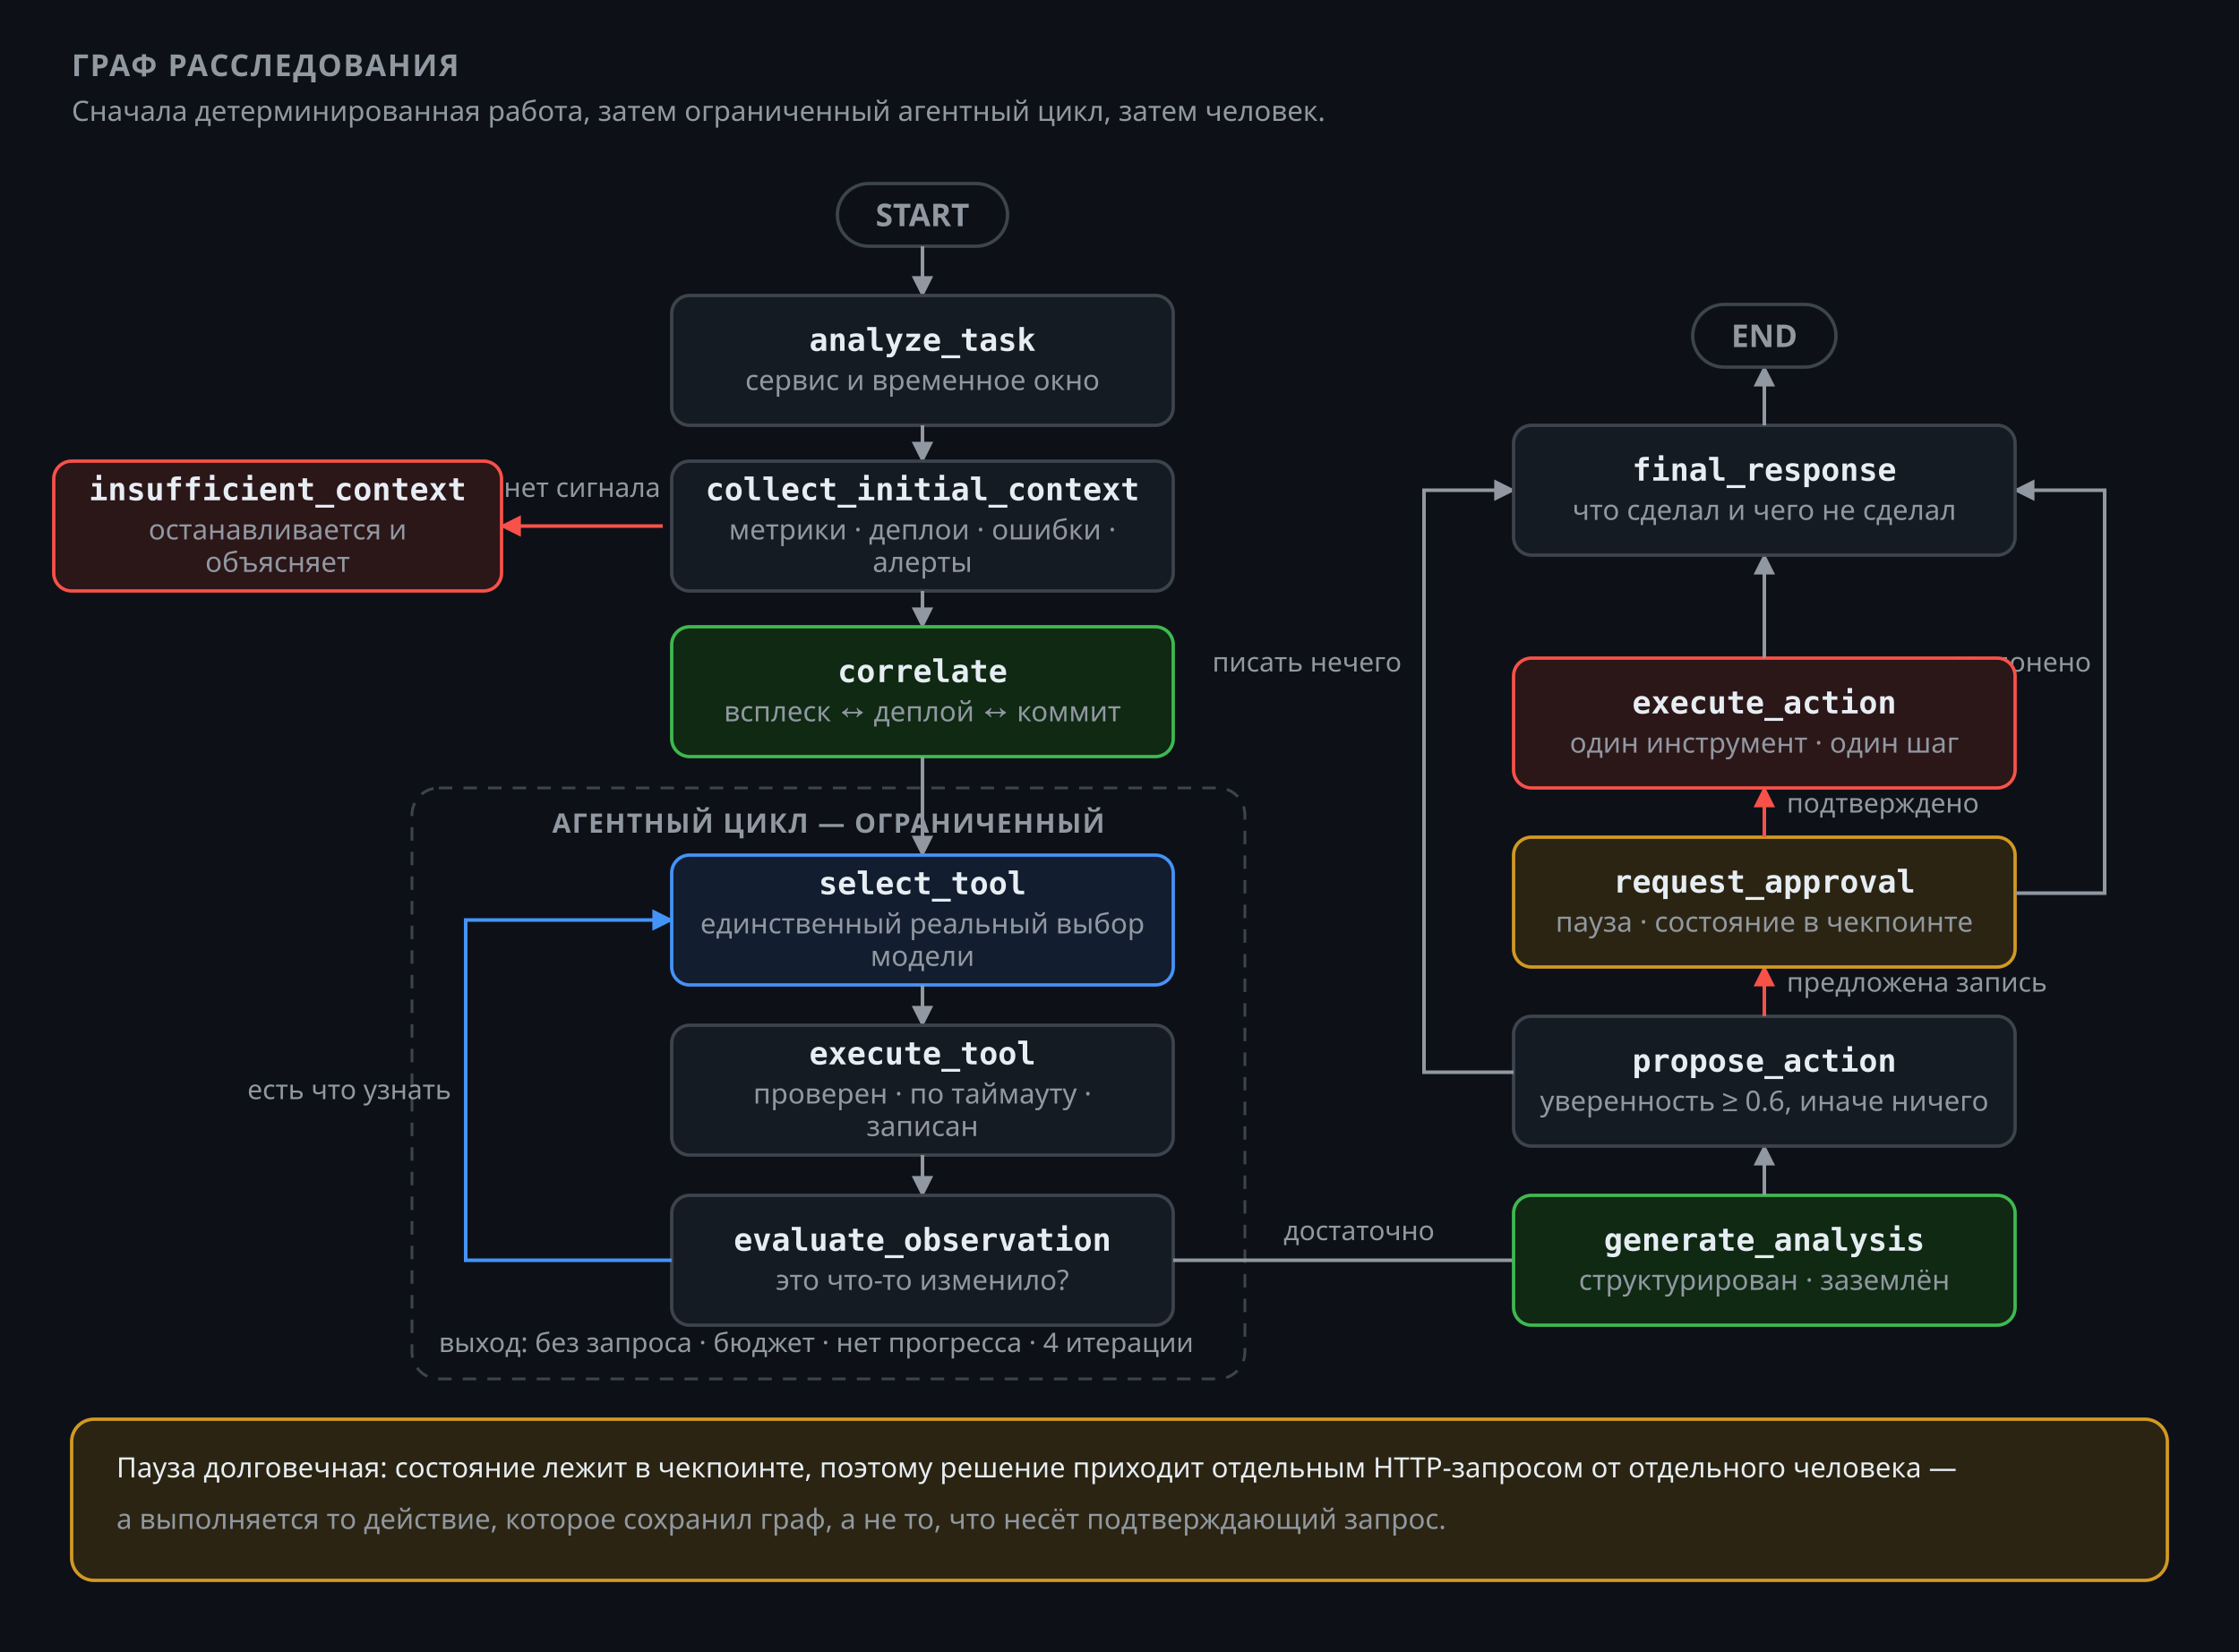
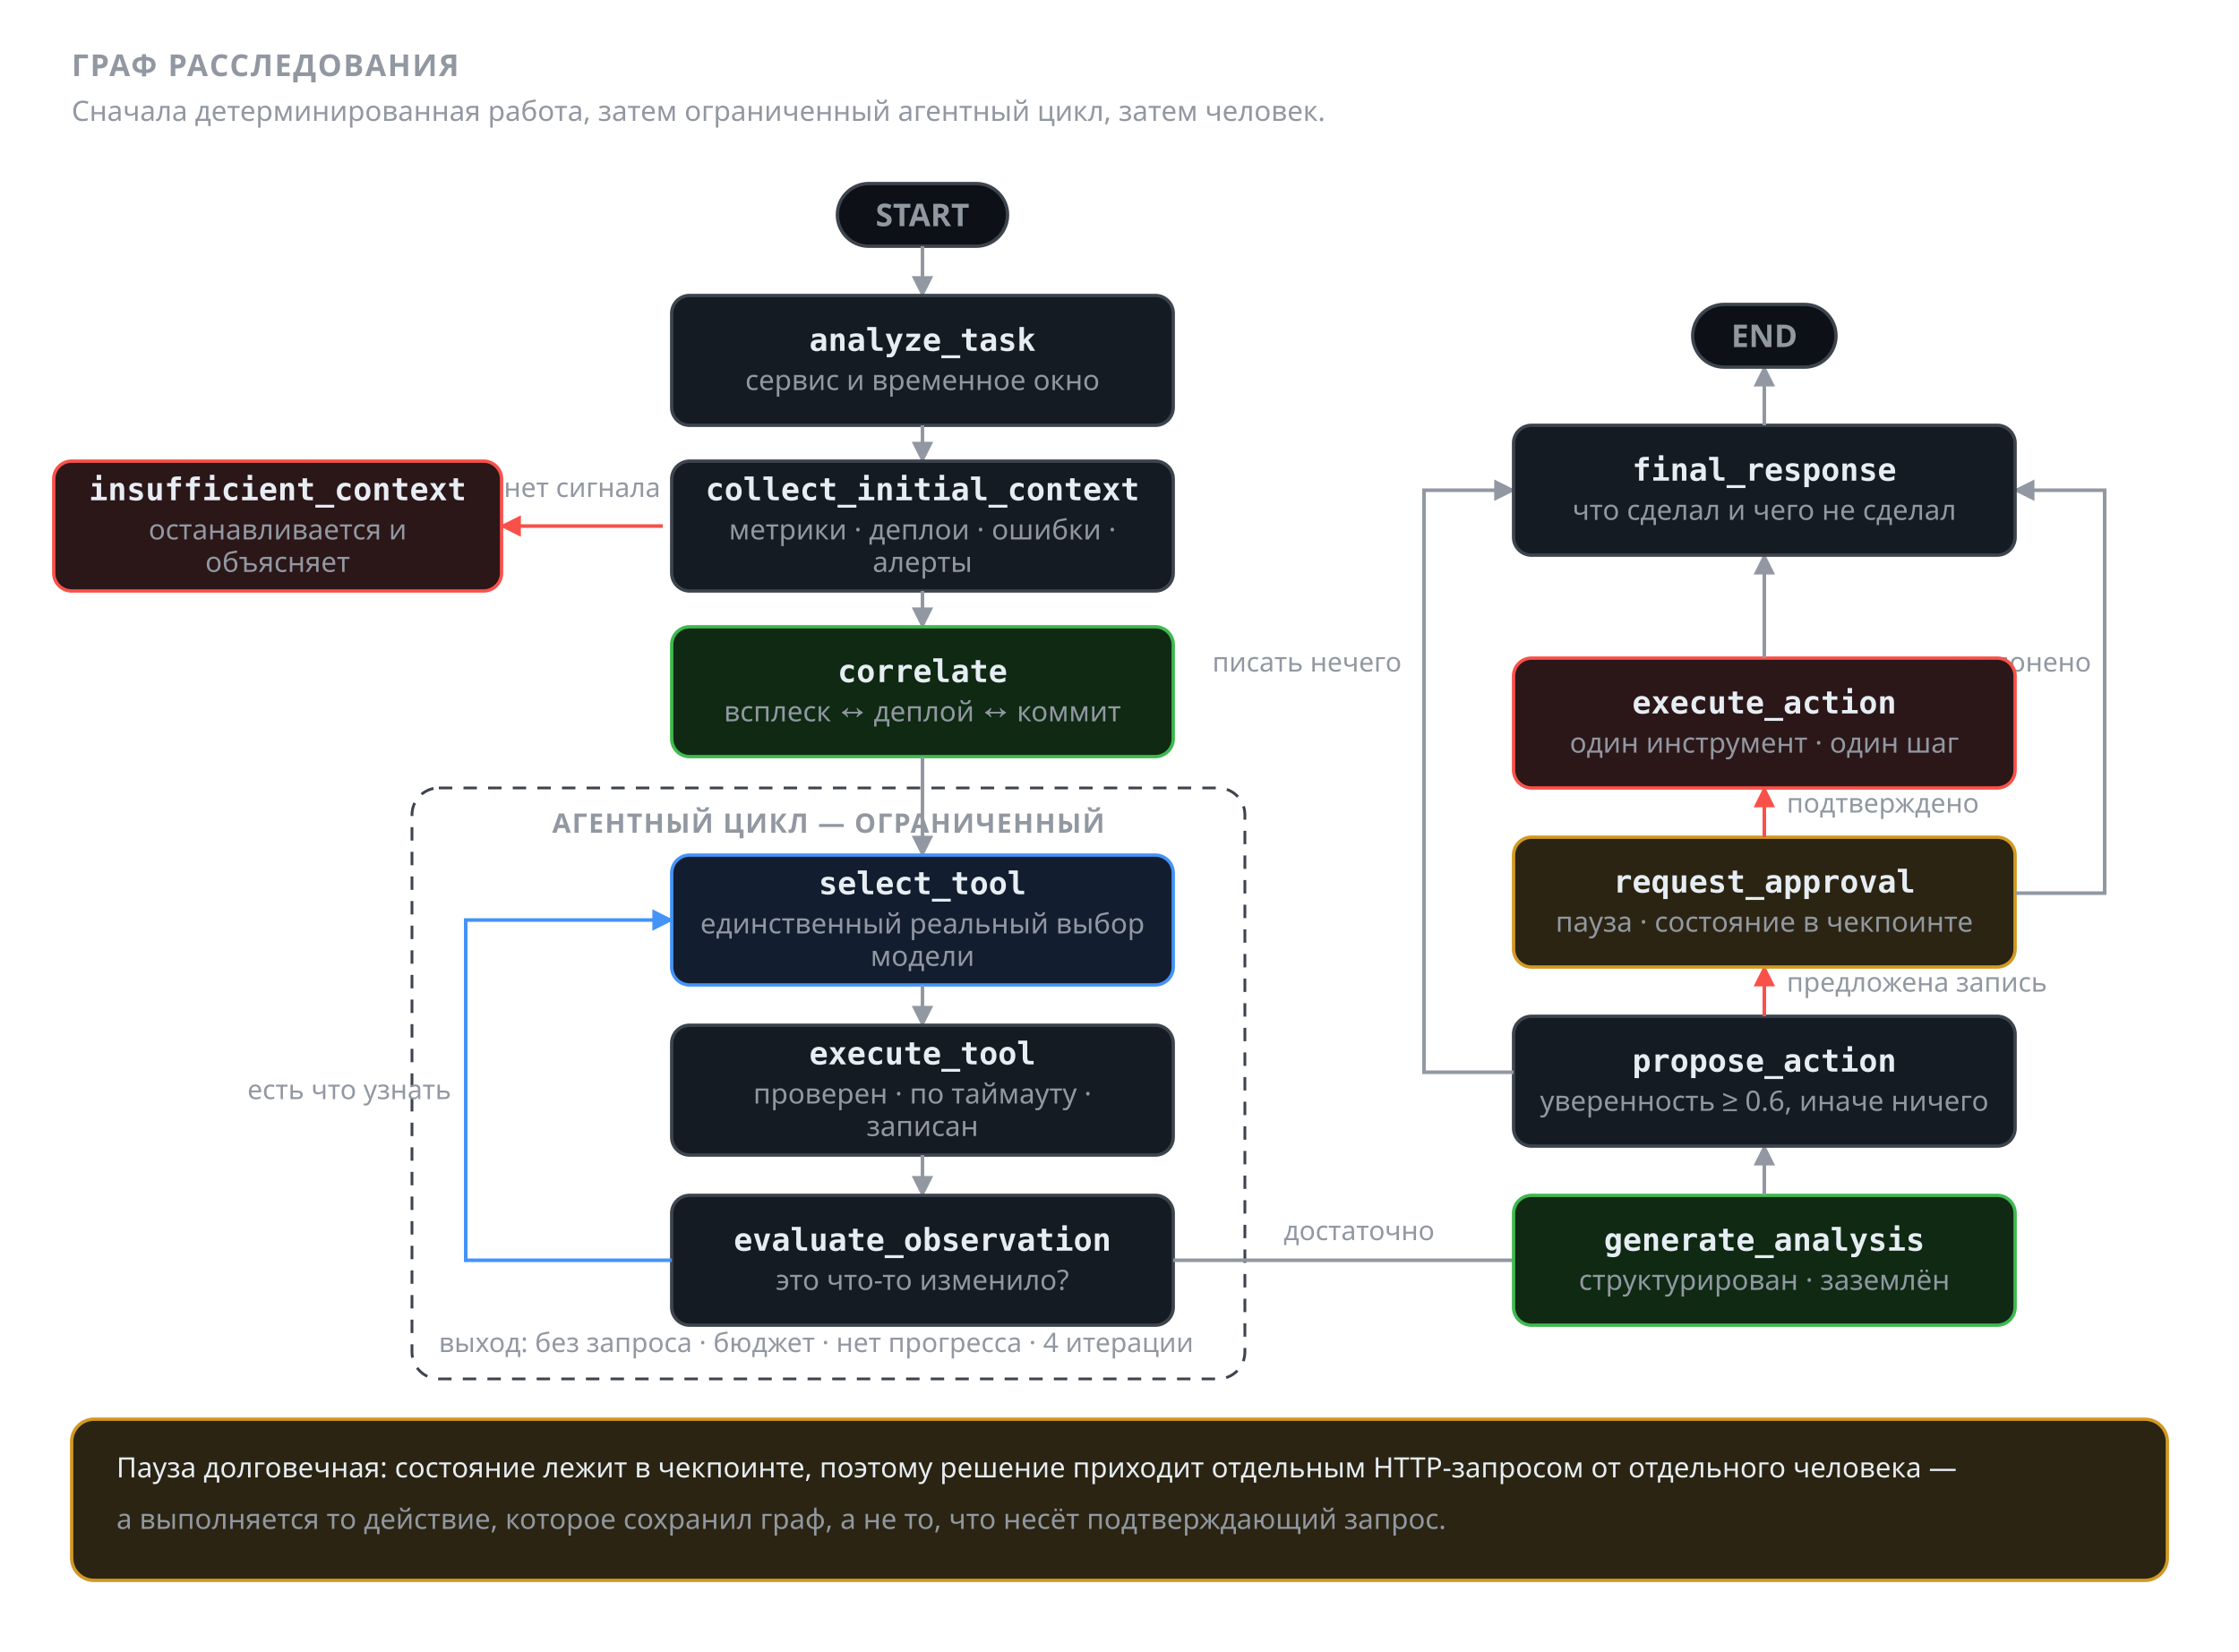
<svg xmlns="http://www.w3.org/2000/svg" viewBox="0 0 1000 738" width="1000" height="738" role="img" aria-labelledby="title desc" font-family="-apple-system, BlinkMacSystemFont, 'Segoe UI', 'Noto Sans', Helvetica, Arial, sans-serif">
  <defs>
    <marker id="arrow" viewBox="0 0 10 10" refX="9" refY="5" markerWidth="6" markerHeight="6" orient="auto-start-reverse">
      <path d="M 0 0 L 10 5 L 0 10 z" fill="#9198a1" />
    </marker>
    <marker id="arrow-accent" viewBox="0 0 10 10" refX="9" refY="5" markerWidth="6" markerHeight="6" orient="auto-start-reverse">
      <path d="M 0 0 L 10 5 L 0 10 z" fill="#4493f8" />
    </marker>
    <marker id="arrow-danger" viewBox="0 0 10 10" refX="9" refY="5" markerWidth="6" markerHeight="6" orient="auto-start-reverse">
      <path d="M 0 0 L 10 5 L 0 10 z" fill="#f85149" />
    </marker>
  </defs>
-   <rect width="1000" height="738" fill="#0d1117" />
  <text x="32" y="34" font-size="13.5" font-weight="700" letter-spacing="0.7" fill="#9198a1">ГРАФ РАССЛЕДОВАНИЯ</text>
  <text x="32" y="54" text-anchor="start" font-size="12.5" fill="#9198a1">Сначала детерминированная работа, затем ограниченный агентный цикл, затем человек.</text>
  <rect x="374.0" y="82" width="76" height="28" rx="14" fill="#0d1117" stroke="#3d444d" stroke-width="1.5" />
  <text x="412.0" y="101.04" text-anchor="middle" font-size="14" font-weight="600" fill="#9198a1">START</text>
  <path d="M 412.0 110 L 412.0 132" fill="none" stroke="#9198a1" stroke-width="1.6" marker-end="url(#arrow)" />
  <rect x="300" y="132" width="224" height="58" rx="8" fill="#151b23" stroke="#3d444d" stroke-width="1.5" />
  <text x="412.0" y="156.73" text-anchor="middle" font-size="14" font-weight="600" fill="#e6edf3" font-family="ui-monospace, SFMono-Regular, 'SF Mono', Menlo, Consolas, monospace">analyze_task</text>
  <text x="412.0" y="174.23" text-anchor="middle" font-size="12.5" fill="#9198a1">сервис и временное окно</text>
  <path d="M 412.0 190 L 412.0 206" fill="none" stroke="#9198a1" stroke-width="1.6" marker-end="url(#arrow)" />
  <rect x="300" y="206" width="224" height="58" rx="8" fill="#151b23" stroke="#3d444d" stroke-width="1.5" />
  <text x="412.0" y="223.48" text-anchor="middle" font-size="14" font-weight="600" fill="#e6edf3" font-family="ui-monospace, SFMono-Regular, 'SF Mono', Menlo, Consolas, monospace">collect_initial_context</text>
  <text x="412.0" y="240.98" text-anchor="middle" font-size="12.5" fill="#9198a1">метрики · деплои · ошибки ·</text>
  <text x="412.0" y="255.48" text-anchor="middle" font-size="12.5" fill="#9198a1">алерты</text>
  <path d="M 296 235 L 224 235" fill="none" stroke="#f85149" stroke-width="1.6" marker-end="url(#arrow-danger)" />
  <text x="260" y="222" text-anchor="middle" font-size="12" fill="#9198a1">нет сигнала</text>
  <rect x="24" y="206" width="200" height="58" rx="8" fill="#2b1618" stroke="#f85149" stroke-width="1.5" />
  <text x="124.0" y="223.48" text-anchor="middle" font-size="14" font-weight="600" fill="#e6edf3" font-family="ui-monospace, SFMono-Regular, 'SF Mono', Menlo, Consolas, monospace">insufficient_context</text>
  <text x="124.0" y="240.98" text-anchor="middle" font-size="12.5" fill="#9198a1">останавливается и</text>
  <text x="124.0" y="255.48" text-anchor="middle" font-size="12.5" fill="#9198a1">объясняет</text>
  <path d="M 412.0 264 L 412.0 280" fill="none" stroke="#9198a1" stroke-width="1.6" marker-end="url(#arrow)" />
  <rect x="300" y="280" width="224" height="58" rx="8" fill="#0f2913" stroke="#3fb950" stroke-width="1.5" />
  <text x="412.0" y="304.73" text-anchor="middle" font-size="14" font-weight="600" fill="#e6edf3" font-family="ui-monospace, SFMono-Regular, 'SF Mono', Menlo, Consolas, monospace">correlate</text>
  <text x="412.0" y="322.23" text-anchor="middle" font-size="12.5" fill="#9198a1">всплеск ↔ деплой ↔ коммит</text>
  <path d="M 412.0 338 L 412.0 382" fill="none" stroke="#9198a1" stroke-width="1.6" marker-end="url(#arrow)" />
  <rect x="184" y="352" width="372" height="264" rx="12" fill="none" stroke="#3d444d" stroke-width="1.25" stroke-dasharray="6 5" />
  <text x="370.0" y="372" text-anchor="middle" font-size="12" font-weight="600" letter-spacing="0.6" fill="#9198a1">АГЕНТНЫЙ ЦИКЛ — ОГРАНИЧЕННЫЙ</text>
  <rect x="300" y="382" width="224" height="58" rx="8" fill="#121d2f" stroke="#4493f8" stroke-width="1.5" />
  <text x="412.0" y="399.48" text-anchor="middle" font-size="14" font-weight="600" fill="#e6edf3" font-family="ui-monospace, SFMono-Regular, 'SF Mono', Menlo, Consolas, monospace">select_tool</text>
  <text x="412.0" y="416.98" text-anchor="middle" font-size="12.5" fill="#9198a1">единственный реальный выбор</text>
  <text x="412.0" y="431.48" text-anchor="middle" font-size="12.5" fill="#9198a1">модели</text>
  <path d="M 412.0 440 L 412.0 458" fill="none" stroke="#9198a1" stroke-width="1.6" marker-end="url(#arrow)" />
  <rect x="300" y="458" width="224" height="58" rx="8" fill="#151b23" stroke="#3d444d" stroke-width="1.5" />
  <text x="412.0" y="475.48" text-anchor="middle" font-size="14" font-weight="600" fill="#e6edf3" font-family="ui-monospace, SFMono-Regular, 'SF Mono', Menlo, Consolas, monospace">execute_tool</text>
  <text x="412.0" y="492.98" text-anchor="middle" font-size="12.5" fill="#9198a1">проверен · по таймауту ·</text>
  <text x="412.0" y="507.48" text-anchor="middle" font-size="12.5" fill="#9198a1">записан</text>
  <path d="M 412.0 516 L 412.0 534" fill="none" stroke="#9198a1" stroke-width="1.6" marker-end="url(#arrow)" />
  <rect x="300" y="534" width="224" height="58" rx="8" fill="#151b23" stroke="#3d444d" stroke-width="1.5" />
  <text x="412.0" y="558.73" text-anchor="middle" font-size="14" font-weight="600" fill="#e6edf3" font-family="ui-monospace, SFMono-Regular, 'SF Mono', Menlo, Consolas, monospace">evaluate_observation</text>
  <text x="412.0" y="576.23" text-anchor="middle" font-size="12.5" fill="#9198a1">это что-то изменило?</text>
  <path d="M 300 563 L 208 563 L 208 411 L 300 411" fill="none" stroke="#4493f8" stroke-width="1.6" marker-end="url(#arrow-accent)" />
  <text x="156.0" y="491.0" text-anchor="middle" font-size="12" fill="#9198a1">есть что узнать</text>
  <text x="196" y="604" text-anchor="start" font-size="12" fill="#9198a1">выход: без запроса · бюджет · нет прогресса · 4 итерации</text>
  <path d="M 524 563 L 690 563" fill="none" stroke="#9198a1" stroke-width="1.6" marker-end="url(#arrow)" />
  <text x="607.0" y="554.0" text-anchor="middle" font-size="12" fill="#9198a1">достаточно</text>
  <rect x="676" y="534" width="224" height="58" rx="8" fill="#0f2913" stroke="#3fb950" stroke-width="1.5" />
  <text x="788.0" y="558.73" text-anchor="middle" font-size="14" font-weight="600" fill="#e6edf3" font-family="ui-monospace, SFMono-Regular, 'SF Mono', Menlo, Consolas, monospace">generate_analysis</text>
  <text x="788.0" y="576.23" text-anchor="middle" font-size="12.5" fill="#9198a1">структурирован · заземлён</text>
  <path d="M 788.0 534 L 788.0 512" fill="none" stroke="#9198a1" stroke-width="1.6" marker-end="url(#arrow)" />
  <rect x="676" y="454" width="224" height="58" rx="8" fill="#151b23" stroke="#3d444d" stroke-width="1.5" />
  <text x="788.0" y="478.73" text-anchor="middle" font-size="14" font-weight="600" fill="#e6edf3" font-family="ui-monospace, SFMono-Regular, 'SF Mono', Menlo, Consolas, monospace">propose_action</text>
  <text x="788.0" y="496.23" text-anchor="middle" font-size="12.5" fill="#9198a1">уверенность ≥ 0.6, иначе ничего</text>
  <path d="M 788.0 454 L 788.0 432" fill="none" stroke="#f85149" stroke-width="1.6" marker-end="url(#arrow-danger)" />
  <text x="798.0" y="443" text-anchor="start" font-size="12" fill="#9198a1">предложена запись</text>
  <path d="M 676 479 L 636 479 L 636 219 L 676 219" fill="none" stroke="#9198a1" stroke-width="1.6" marker-end="url(#arrow)" />
  <text x="626" y="300" text-anchor="end" font-size="12" fill="#9198a1">писать нечего</text>
  <rect x="676" y="374" width="224" height="58" rx="8" fill="#2b2412" stroke="#d29922" stroke-width="1.5" />
  <text x="788.0" y="398.73" text-anchor="middle" font-size="14" font-weight="600" fill="#e6edf3" font-family="ui-monospace, SFMono-Regular, 'SF Mono', Menlo, Consolas, monospace">request_approval</text>
  <text x="788.0" y="416.23" text-anchor="middle" font-size="12.5" fill="#9198a1">пауза · состояние в чекпоинте</text>
  <path d="M 788.0 374 L 788.0 352" fill="none" stroke="#f85149" stroke-width="1.6" marker-end="url(#arrow-danger)" />
  <text x="798.0" y="363" text-anchor="start" font-size="12" fill="#9198a1">подтверждено</text>
  <path d="M 900 399 L 940 399 L 940 219 L 900 219" fill="none" stroke="#9198a1" stroke-width="1.6" marker-end="url(#arrow)" />
  <text x="934" y="300" text-anchor="end" font-size="12" fill="#9198a1">отклонено</text>
  <rect x="676" y="294" width="224" height="58" rx="8" fill="#2b1618" stroke="#f85149" stroke-width="1.5" />
  <text x="788.0" y="318.73" text-anchor="middle" font-size="14" font-weight="600" fill="#e6edf3" font-family="ui-monospace, SFMono-Regular, 'SF Mono', Menlo, Consolas, monospace">execute_action</text>
  <text x="788.0" y="336.23" text-anchor="middle" font-size="12.5" fill="#9198a1">один инструмент · один шаг</text>
  <path d="M 788.0 294 L 788.0 248" fill="none" stroke="#9198a1" stroke-width="1.6" marker-end="url(#arrow)" />
  <rect x="676" y="190" width="224" height="58" rx="8" fill="#151b23" stroke="#3d444d" stroke-width="1.5" />
  <text x="788.0" y="214.73" text-anchor="middle" font-size="14" font-weight="600" fill="#e6edf3" font-family="ui-monospace, SFMono-Regular, 'SF Mono', Menlo, Consolas, monospace">final_response</text>
  <text x="788.0" y="232.23" text-anchor="middle" font-size="12.5" fill="#9198a1">что сделал и чего не сделал</text>
  <path d="M 788.0 190 L 788.0 164" fill="none" stroke="#9198a1" stroke-width="1.6" marker-end="url(#arrow)" />
  <rect x="756.0" y="136" width="64" height="28" rx="14" fill="#0d1117" stroke="#3d444d" stroke-width="1.5" />
  <text x="788.0" y="155.04" text-anchor="middle" font-size="14" font-weight="600" fill="#9198a1">END</text>
  <rect x="32" y="634" width="936" height="72" rx="10" fill="#2b2412" stroke="#d29922" stroke-width="1.5" />
  <text x="500.0" y="675.04" text-anchor="middle" font-size="14" font-weight="600" fill="#e6edf3" />
  <text x="52" y="660" text-anchor="start" font-size="12.5" fill="#e6edf3">Пауза долговечная: состояние лежит в чекпоинте, поэтому решение приходит отдельным HTTP-запросом от отдельного человека —</text>
  <text x="52" y="683" text-anchor="start" font-size="12.5" fill="#9198a1">а выполняется то действие, которое сохранил граф, а не то, что несёт подтверждающий запрос.</text>
</svg>
